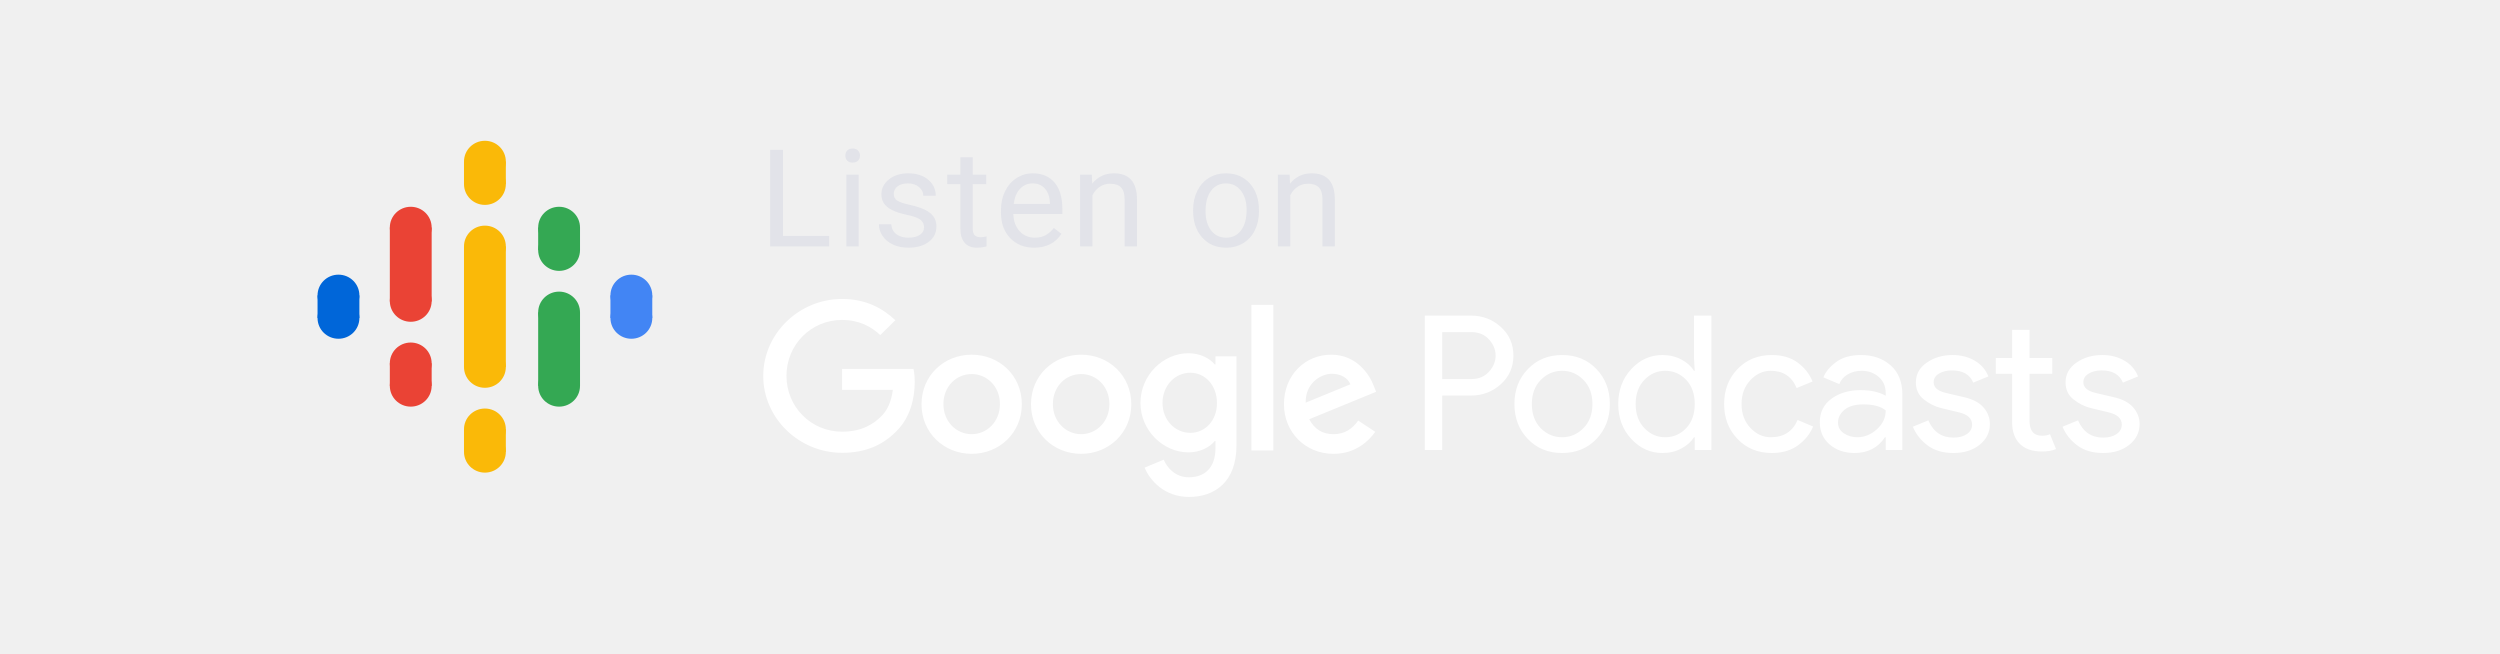
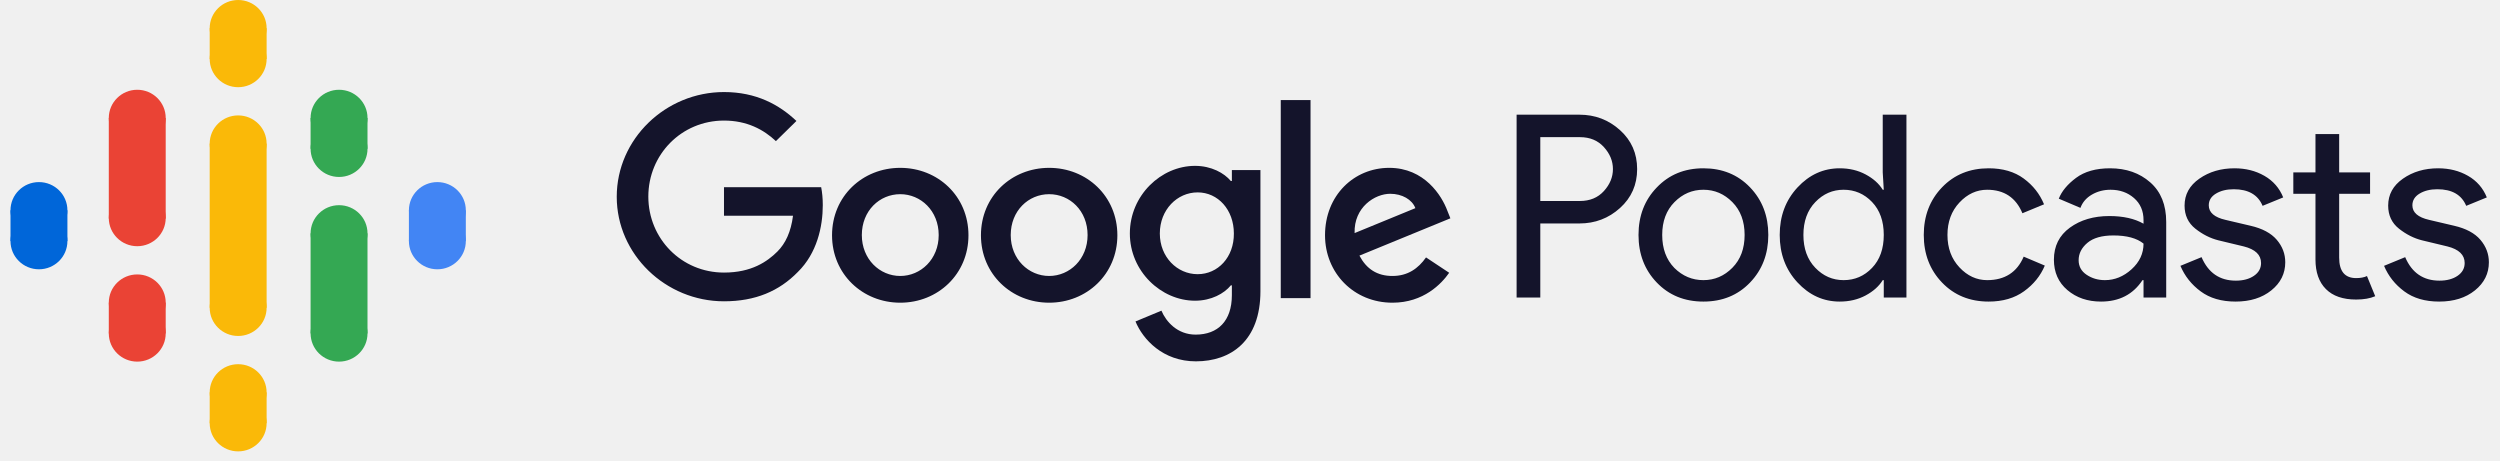
- <svg xmlns="http://www.w3.org/2000/svg" width="241" height="63" viewBox="0 0 241 63" fill="none">
-   <path d="M44.729 23.75V28.598V30.535V35.383H48.763V30.535V28.598V23.75H44.729Z" fill="#FAB908" />
-   <path d="M32.628 30.475C33.742 30.475 34.645 29.58 34.645 28.476C34.645 27.372 33.742 26.477 32.628 26.477C31.514 26.477 30.611 27.372 30.611 28.476C30.611 29.58 31.514 30.475 32.628 30.475Z" fill="#0066D9" />
-   <path d="M32.628 32.656C33.742 32.656 34.645 31.761 34.645 30.657C34.645 29.552 33.742 28.657 32.628 28.657C31.514 28.657 30.611 29.552 30.611 30.657C30.611 31.761 31.514 32.656 32.628 32.656Z" fill="#0066D9" />
-   <path d="M34.645 28.476H30.611V30.657H34.645V28.476Z" fill="#0066D9" />
-   <path d="M60.864 32.656C61.978 32.656 62.881 31.761 62.881 30.657C62.881 29.552 61.978 28.657 60.864 28.657C59.75 28.657 58.847 29.552 58.847 30.657C58.847 31.761 59.75 32.656 60.864 32.656Z" fill="#4285F4" />
-   <path d="M60.864 30.475C61.978 30.475 62.881 29.58 62.881 28.476C62.881 27.372 61.978 26.477 60.864 26.477C59.75 26.477 58.847 27.372 58.847 28.476C58.847 29.58 59.75 30.475 60.864 30.475Z" fill="#4285F4" />
-   <path d="M58.847 30.657H62.88V28.476H58.847V30.657Z" fill="#4285F4" />
-   <path d="M39.595 37.018C40.709 37.018 41.612 36.123 41.612 35.019C41.612 33.915 40.709 33.02 39.595 33.02C38.482 33.02 37.579 33.915 37.579 35.019C37.579 36.123 38.482 37.018 39.595 37.018Z" fill="#EA4335" />
-   <path d="M39.595 39.2C40.709 39.2 41.612 38.305 41.612 37.201C41.612 36.096 40.709 35.201 39.595 35.201C38.482 35.201 37.579 36.096 37.579 37.201C37.579 38.305 38.482 39.2 39.595 39.2Z" fill="#EA4335" />
-   <path d="M41.612 35.02H37.579V37.201H41.612V35.02Z" fill="#EA4335" />
-   <path d="M39.595 23.931C40.709 23.931 41.612 23.036 41.612 21.932C41.612 20.828 40.709 19.933 39.595 19.933C38.482 19.933 37.579 20.828 37.579 21.932C37.579 23.036 38.482 23.931 39.595 23.931Z" fill="#EA4335" />
-   <path d="M39.595 31.02C40.709 31.02 41.612 30.125 41.612 29.021C41.612 27.917 40.709 27.021 39.595 27.021C38.482 27.021 37.579 27.917 37.579 29.021C37.579 30.125 38.482 31.02 39.595 31.02Z" fill="#EA4335" />
-   <path d="M41.612 21.932H37.579V29.066H41.612V21.932Z" fill="#EA4335" />
-   <path d="M53.897 26.113C55.011 26.113 55.913 25.218 55.913 24.114C55.913 23.009 55.011 22.114 53.897 22.114C52.783 22.114 51.88 23.009 51.88 24.114C51.88 25.218 52.783 26.113 53.897 26.113Z" fill="#34A853" />
-   <path d="M53.897 23.931C55.011 23.931 55.913 23.036 55.913 21.932C55.913 20.828 55.011 19.933 53.897 19.933C52.783 19.933 51.88 20.828 51.88 21.932C51.88 23.036 52.783 23.931 53.897 23.931Z" fill="#34A853" />
-   <path d="M51.88 24.113H55.914V21.932H51.88V24.113Z" fill="#34A853" />
-   <path d="M46.746 19.752C47.86 19.752 48.763 18.857 48.763 17.752C48.763 16.648 47.86 15.753 46.746 15.753C45.632 15.753 44.729 16.648 44.729 17.752C44.729 18.857 45.632 19.752 46.746 19.752Z" fill="#FAB908" />
-   <path d="M46.746 17.57C47.86 17.57 48.763 16.675 48.763 15.571C48.763 14.466 47.86 13.571 46.746 13.571C45.632 13.571 44.729 14.466 44.729 15.571C44.729 16.675 45.632 17.57 46.746 17.57Z" fill="#FAB908" />
-   <path d="M44.729 17.752H48.763V15.571H44.729V17.752Z" fill="#FAB908" />
-   <path d="M46.746 45.561C47.86 45.561 48.763 44.666 48.763 43.562C48.763 42.458 47.86 41.562 46.746 41.562C45.632 41.562 44.729 42.458 44.729 43.562C44.729 44.666 45.632 45.561 46.746 45.561Z" fill="#FAB908" />
-   <path d="M46.746 43.381C47.86 43.381 48.763 42.485 48.763 41.381C48.763 40.277 47.86 39.382 46.746 39.382C45.632 39.382 44.729 40.277 44.729 41.381C44.729 42.485 45.632 43.381 46.746 43.381Z" fill="#FAB908" />
-   <path d="M44.729 43.562H48.763V41.38H44.729V43.562Z" fill="#FAB908" />
-   <path d="M53.897 39.2C55.011 39.2 55.913 38.305 55.913 37.201C55.913 36.096 55.011 35.201 53.897 35.201C52.783 35.201 51.88 36.096 51.88 37.201C51.88 38.305 52.783 39.2 53.897 39.2Z" fill="#34A853" />
-   <path d="M53.897 32.111C55.011 32.111 55.913 31.216 55.913 30.112C55.913 29.008 55.011 28.112 53.897 28.112C52.783 28.112 51.88 29.008 51.88 30.112C51.88 31.216 52.783 32.111 53.897 32.111Z" fill="#34A853" />
-   <path d="M51.88 37.2H55.914V30.111H51.88V37.2Z" fill="#34A853" />
-   <path d="M46.746 25.75C47.86 25.75 48.763 24.855 48.763 23.75C48.763 22.646 47.86 21.751 46.746 21.751C45.632 21.751 44.729 22.646 44.729 23.75C44.729 24.855 45.632 25.75 46.746 25.75Z" fill="#FAB908" />
-   <path d="M46.746 37.383C47.86 37.383 48.763 36.487 48.763 35.383C48.763 34.279 47.86 33.384 46.746 33.384C45.632 33.384 44.729 34.279 44.729 35.383C44.729 36.487 45.632 37.383 46.746 37.383Z" fill="#FAB908" />
-   <path fill-rule="evenodd" clip-rule="evenodd" d="M139.03 43.38H137.351V30.424H141.804C142.912 30.424 143.87 30.789 144.679 31.519C145.489 32.248 145.893 33.168 145.893 34.278C145.893 35.388 145.489 36.308 144.679 37.038C143.87 37.767 142.912 38.132 141.804 38.132H139.03V43.38ZM139.03 36.54H141.841C142.547 36.54 143.113 36.305 143.538 35.834C143.964 35.364 144.177 34.845 144.177 34.278C144.177 33.711 143.964 33.192 143.538 32.722C143.113 32.252 142.547 32.016 141.841 32.016H139.03V36.54ZM147.286 35.581C148.15 34.676 149.251 34.224 150.589 34.224C151.928 34.224 153.029 34.673 153.893 35.572C154.757 36.471 155.189 37.596 155.189 38.947C155.189 40.298 154.757 41.423 153.893 42.322C153.029 43.22 151.928 43.67 150.589 43.67C149.251 43.67 148.15 43.22 147.286 42.322C146.422 41.423 145.99 40.298 145.99 38.947C145.99 37.596 146.422 36.474 147.286 35.581ZM148.527 41.281C149.111 41.86 149.798 42.15 150.589 42.15C151.38 42.15 152.065 41.857 152.643 41.272C153.221 40.687 153.51 39.912 153.51 38.947C153.51 37.982 153.221 37.207 152.643 36.621C152.065 36.036 151.38 35.744 150.589 35.744C149.798 35.744 149.114 36.036 148.536 36.621C147.958 37.207 147.669 37.982 147.669 38.947C147.669 39.912 147.955 40.69 148.527 41.281ZM160.251 43.67C159.095 43.67 158.097 43.217 157.257 42.312C156.417 41.408 155.998 40.286 155.998 38.947C155.998 37.608 156.417 36.486 157.257 35.581C158.097 34.676 159.095 34.224 160.251 34.224C160.932 34.224 161.544 34.369 162.085 34.658C162.627 34.948 163.031 35.31 163.299 35.744H163.372L163.299 34.513V30.424H164.978V43.38H163.372V42.15H163.299C163.031 42.584 162.627 42.946 162.085 43.235C161.544 43.525 160.932 43.67 160.251 43.67ZM160.524 42.15C161.315 42.15 161.988 41.86 162.541 41.281C163.095 40.702 163.372 39.924 163.372 38.947C163.372 37.97 163.095 37.191 162.541 36.612C161.988 36.033 161.315 35.744 160.524 35.744C159.746 35.744 159.076 36.036 158.517 36.621C157.957 37.207 157.677 37.982 157.677 38.947C157.677 39.912 157.957 40.687 158.517 41.272C159.076 41.857 159.746 42.15 160.524 42.15ZM170.806 43.67C169.468 43.67 168.366 43.22 167.502 42.322C166.638 41.423 166.206 40.298 166.206 38.947C166.206 37.596 166.638 36.471 167.502 35.572C168.366 34.673 169.468 34.224 170.806 34.224C171.804 34.224 172.632 34.465 173.289 34.948C173.946 35.43 174.426 36.039 174.731 36.775L173.197 37.409C172.735 36.299 171.901 35.744 170.697 35.744C169.954 35.744 169.3 36.045 168.734 36.649C168.169 37.252 167.886 38.018 167.886 38.947C167.886 39.876 168.169 40.642 168.734 41.245C169.3 41.848 169.954 42.15 170.697 42.15C171.95 42.15 172.814 41.595 173.289 40.485L174.785 41.118C174.481 41.842 173.991 42.448 173.316 42.937C172.641 43.425 171.804 43.67 170.806 43.67ZM178.77 43.67C177.821 43.67 177.027 43.398 176.388 42.855C175.749 42.312 175.429 41.595 175.429 40.702C175.429 39.737 175.807 38.98 176.561 38.431C177.316 37.882 178.247 37.608 179.354 37.608C180.34 37.608 181.149 37.789 181.782 38.151V37.897C181.782 37.246 181.557 36.724 181.106 36.332C180.656 35.94 180.102 35.744 179.445 35.744C178.958 35.744 178.517 35.858 178.122 36.088C177.726 36.317 177.456 36.63 177.31 37.029L175.776 36.377C175.983 35.846 176.391 35.355 176.999 34.902C177.608 34.45 178.411 34.224 179.409 34.224C180.553 34.224 181.502 34.556 182.256 35.219C183.011 35.883 183.388 36.818 183.388 38.024V43.38H181.782V42.15H181.709C181.039 43.163 180.06 43.67 178.77 43.67ZM179.044 42.15C179.737 42.15 180.367 41.893 180.933 41.38C181.499 40.868 181.782 40.262 181.782 39.562C181.307 39.176 180.595 38.983 179.646 38.983C178.831 38.983 178.216 39.158 177.802 39.508C177.389 39.858 177.182 40.268 177.182 40.738C177.182 41.172 177.37 41.516 177.748 41.77C178.125 42.023 178.557 42.15 179.044 42.15ZM188.303 43.67C187.305 43.67 186.481 43.428 185.83 42.946C185.179 42.463 184.701 41.86 184.397 41.136L185.894 40.521C186.368 41.631 187.178 42.186 188.321 42.186C188.845 42.186 189.274 42.071 189.608 41.842C189.943 41.613 190.11 41.311 190.11 40.937C190.11 40.358 189.703 39.966 188.887 39.761L187.08 39.327C186.508 39.182 185.967 38.907 185.456 38.503C184.945 38.099 184.689 37.553 184.689 36.866C184.689 36.082 185.039 35.445 185.739 34.957C186.438 34.468 187.269 34.224 188.23 34.224C189.021 34.224 189.727 34.402 190.348 34.758C190.968 35.114 191.412 35.623 191.68 36.287L190.22 36.884C189.891 36.1 189.21 35.708 188.175 35.708C187.677 35.708 187.257 35.81 186.916 36.015C186.575 36.22 186.405 36.498 186.405 36.848C186.405 37.354 186.8 37.698 187.591 37.879L189.362 38.295C190.202 38.488 190.822 38.82 191.224 39.291C191.625 39.761 191.826 40.292 191.826 40.883C191.826 41.679 191.498 42.343 190.84 42.873C190.183 43.404 189.338 43.67 188.303 43.67ZM196.851 43.525C195.914 43.525 195.199 43.278 194.706 42.783C194.213 42.288 193.967 41.589 193.967 40.684V36.033H192.397V34.513H193.967V31.799H195.646V34.513H197.837V36.033H195.646V40.557C195.646 41.522 196.048 42.005 196.851 42.005C197.155 42.005 197.411 41.957 197.618 41.86L198.202 43.29C197.837 43.446 197.386 43.525 196.851 43.525ZM202.734 43.67C201.736 43.67 200.911 43.428 200.26 42.946C199.609 42.463 199.132 41.86 198.827 41.136L200.324 40.521C200.799 41.631 201.608 42.186 202.752 42.186C203.275 42.186 203.704 42.071 204.039 41.842C204.373 41.613 204.541 41.311 204.541 40.937C204.541 40.358 204.133 39.966 203.318 39.761L201.511 39.327C200.939 39.182 200.397 38.907 199.886 38.503C199.375 38.099 199.12 37.553 199.12 36.866C199.12 36.082 199.469 35.445 200.169 34.957C200.869 34.468 201.699 34.224 202.661 34.224C203.452 34.224 204.157 34.402 204.778 34.758C205.399 35.114 205.843 35.623 206.111 36.287L204.65 36.884C204.322 36.1 203.64 35.708 202.606 35.708C202.107 35.708 201.687 35.81 201.346 36.015C201.006 36.22 200.835 36.498 200.835 36.848C200.835 37.354 201.231 37.698 202.022 37.879L203.792 38.295C204.632 38.488 205.253 38.82 205.654 39.291C206.056 39.761 206.257 40.292 206.257 40.883C206.257 41.679 205.928 42.343 205.271 42.873C204.614 43.404 203.768 43.67 202.734 43.67Z" fill="white" />
-   <path d="M73.577 36.242C73.577 32.142 77.042 28.82 81.177 28.82C83.459 28.82 85.085 29.711 86.311 30.87L84.857 32.298C83.987 31.478 82.803 30.842 81.177 30.842C78.168 30.842 75.816 33.245 75.816 36.228C75.816 39.211 78.168 41.614 81.177 41.614C83.131 41.614 84.243 40.837 84.957 40.13C85.541 39.55 85.926 38.716 86.069 37.585H81.177V35.564H88.065C88.137 35.931 88.179 36.355 88.179 36.836C88.179 38.363 87.766 40.243 86.411 41.572C85.085 42.929 83.402 43.65 81.177 43.65C77.042 43.65 73.577 40.328 73.577 36.242ZM93.67 34.192C96.336 34.192 98.504 36.2 98.504 38.971C98.504 41.727 96.336 43.749 93.67 43.749C91.003 43.749 88.835 41.727 88.835 38.971C88.835 36.2 91.003 34.192 93.67 34.192ZM93.67 41.855C95.124 41.855 96.393 40.667 96.393 38.956C96.393 37.232 95.124 36.058 93.67 36.058C92.201 36.058 90.946 37.232 90.946 38.956C90.946 40.667 92.215 41.855 93.67 41.855ZM104.222 34.192C106.889 34.192 109.057 36.2 109.057 38.971C109.057 41.727 106.889 43.749 104.222 43.749C101.556 43.749 99.388 41.727 99.388 38.971C99.388 36.2 101.556 34.192 104.222 34.192ZM104.222 41.855C105.677 41.855 106.946 40.667 106.946 38.956C106.946 37.232 105.691 36.058 104.222 36.058C102.754 36.058 101.499 37.232 101.499 38.956C101.499 40.667 102.768 41.855 104.222 41.855ZM117.171 34.348H119.196V42.929C119.196 46.463 117.1 47.905 114.618 47.905C112.28 47.905 110.868 46.35 110.34 45.078L112.18 44.314C112.508 45.092 113.306 46.011 114.604 46.011C116.187 46.011 117.171 45.035 117.171 43.212V42.519H117.1C116.629 43.099 115.716 43.608 114.561 43.608C112.151 43.608 109.941 41.515 109.941 38.843C109.941 36.143 112.151 34.051 114.561 34.051C115.716 34.051 116.629 34.56 117.1 35.125H117.171V34.348ZM114.747 41.727C116.187 41.727 117.328 40.526 117.313 38.843C117.313 37.161 116.187 35.931 114.747 35.931C113.292 35.931 112.066 37.161 112.066 38.843C112.066 40.512 113.292 41.727 114.747 41.727ZM120.636 43.424V29.386H122.747V43.424H120.636ZM128.551 41.855C129.634 41.855 130.376 41.331 130.932 40.54L132.572 41.628C132.03 42.406 130.761 43.749 128.551 43.749C125.813 43.749 123.773 41.643 123.773 38.971C123.773 36.129 125.841 34.192 128.323 34.192C130.818 34.192 132.045 36.157 132.444 37.232L132.658 37.769L126.212 40.413C126.711 41.36 127.467 41.855 128.551 41.855ZM128.394 36.03C127.31 36.03 125.813 36.977 125.87 38.815L130.176 37.048C129.948 36.44 129.235 36.03 128.394 36.03Z" fill="white" />
-   <path fill-rule="evenodd" clip-rule="evenodd" d="M75.481 22.747H79.929V23.75H74.237V14.446H75.481V22.747ZM82.779 23.75H81.587V16.836H82.779V23.75ZM81.49 15.002C81.49 14.81 81.549 14.649 81.667 14.517C81.786 14.384 81.961 14.318 82.193 14.318C82.425 14.318 82.601 14.384 82.721 14.517C82.842 14.649 82.902 14.81 82.902 15.002C82.902 15.194 82.842 15.354 82.721 15.481C82.601 15.609 82.425 15.673 82.193 15.673C81.961 15.673 81.786 15.609 81.667 15.481C81.549 15.354 81.49 15.194 81.49 15.002ZM89.078 21.916C89.078 21.597 88.957 21.349 88.714 21.172C88.471 20.995 88.048 20.843 87.444 20.715C86.84 20.587 86.361 20.434 86.007 20.255C85.652 20.076 85.39 19.863 85.22 19.616C85.051 19.369 84.966 19.075 84.966 18.734C84.966 18.167 85.207 17.688 85.691 17.296C86.174 16.904 86.792 16.708 87.544 16.708C88.335 16.708 88.976 16.911 89.468 17.315C89.96 17.72 90.206 18.238 90.206 18.868H89.007C89.007 18.544 88.869 18.265 88.592 18.031C88.314 17.797 87.965 17.68 87.544 17.68C87.11 17.68 86.771 17.773 86.526 17.961C86.281 18.148 86.158 18.393 86.158 18.695C86.158 18.981 86.272 19.196 86.5 19.341C86.728 19.486 87.139 19.624 87.734 19.756C88.329 19.888 88.812 20.046 89.181 20.229C89.551 20.412 89.825 20.633 90.003 20.89C90.181 21.148 90.271 21.462 90.271 21.833C90.271 22.451 90.022 22.946 89.523 23.319C89.025 23.692 88.378 23.878 87.583 23.878C87.024 23.878 86.53 23.78 86.1 23.584C85.671 23.388 85.334 23.114 85.091 22.763C84.849 22.411 84.727 22.031 84.727 21.622H85.92C85.941 22.018 86.101 22.332 86.4 22.565C86.699 22.797 87.093 22.913 87.583 22.913C88.034 22.913 88.396 22.822 88.669 22.641C88.942 22.46 89.078 22.219 89.078 21.916ZM93.772 15.162V16.836H95.074V17.75H93.772V22.038C93.772 22.314 93.83 22.522 93.946 22.661C94.062 22.799 94.26 22.868 94.539 22.868C94.677 22.868 94.866 22.843 95.106 22.792V23.75C94.793 23.835 94.488 23.878 94.191 23.878C93.658 23.878 93.256 23.718 92.986 23.399C92.715 23.079 92.58 22.625 92.58 22.038V17.75H91.31V16.836H92.58V15.162H93.772ZM99.691 23.878C98.745 23.878 97.976 23.57 97.383 22.954C96.79 22.339 96.493 21.516 96.493 20.485V20.267C96.493 19.582 96.626 18.969 96.89 18.43C97.154 17.892 97.524 17.47 97.999 17.165C98.474 16.86 98.988 16.708 99.542 16.708C100.449 16.708 101.154 17.004 101.657 17.596C102.159 18.189 102.411 19.036 102.411 20.14V20.632H97.686C97.703 21.313 97.904 21.864 98.289 22.284C98.673 22.703 99.162 22.913 99.755 22.913C100.176 22.913 100.533 22.828 100.825 22.657C101.117 22.487 101.373 22.261 101.592 21.98L102.321 22.542C101.736 23.433 100.86 23.878 99.691 23.878ZM99.542 17.68C99.061 17.68 98.657 17.853 98.331 18.2C98.004 18.547 97.802 19.034 97.725 19.66H101.218V19.571C101.184 18.97 101.021 18.505 100.728 18.175C100.436 17.845 100.041 17.68 99.542 17.68ZM105.248 16.836L105.287 17.705C105.82 17.041 106.516 16.708 107.375 16.708C108.849 16.708 109.593 17.532 109.606 19.181V23.75H108.413V19.175C108.409 18.676 108.294 18.308 108.068 18.069C107.843 17.831 107.491 17.712 107.014 17.712C106.628 17.712 106.288 17.814 105.996 18.018C105.704 18.223 105.476 18.491 105.313 18.823V23.75H104.12V16.836H105.248ZM115.016 20.229C115.016 19.552 115.151 18.943 115.419 18.402C115.688 17.861 116.062 17.443 116.541 17.149C117.02 16.855 117.567 16.708 118.181 16.708C119.131 16.708 119.899 17.034 120.486 17.686C121.072 18.338 121.365 19.205 121.365 20.287V20.37C121.365 21.043 121.236 21.647 120.976 22.181C120.716 22.716 120.344 23.132 119.86 23.431C119.377 23.729 118.822 23.878 118.194 23.878C117.249 23.878 116.483 23.552 115.896 22.9C115.31 22.248 115.016 21.386 115.016 20.312V20.229ZM116.215 20.37C116.215 21.137 116.395 21.752 116.753 22.216C117.112 22.681 117.593 22.913 118.194 22.913C118.8 22.913 119.281 22.678 119.638 22.207C119.995 21.736 120.173 21.077 120.173 20.229C120.173 19.471 119.991 18.856 119.628 18.386C119.265 17.915 118.783 17.68 118.181 17.68C117.593 17.68 117.118 17.912 116.757 18.376C116.396 18.84 116.215 19.505 116.215 20.37ZM124.319 16.836L124.358 17.705C124.891 17.041 125.587 16.708 126.446 16.708C127.92 16.708 128.663 17.532 128.676 19.181V23.75H127.484V19.175C127.48 18.676 127.365 18.308 127.139 18.069C126.913 17.831 126.562 17.712 126.085 17.712C125.698 17.712 125.359 17.814 125.067 18.018C124.774 18.223 124.547 18.491 124.383 18.823V23.75H123.191V16.836H124.319Z" fill="#E2E3E9" />
+ <svg xmlns="http://www.w3.org/2000/svg" width="201" height="37" viewBox="0 0 201 37" fill="none">
+   <path d="M16.859 11.548V17.047V19.245V24.744H21.436V19.245V17.047V11.548H16.859Z" fill="#FAB908" />
+   <path d="M3.132 19.176C4.395 19.176 5.42 18.161 5.42 16.908C5.42 15.655 4.395 14.64 3.132 14.64C1.868 14.64 0.844 15.655 0.844 16.908C0.844 18.161 1.868 19.176 3.132 19.176Z" fill="#0066D9" />
+   <path d="M3.132 21.651C4.395 21.651 5.42 20.636 5.42 19.383C5.42 18.13 4.395 17.115 3.132 17.115C1.868 17.115 0.844 18.13 0.844 19.383C0.844 20.636 1.868 21.651 3.132 21.651Z" fill="#0066D9" />
+   <path d="M5.42 16.909H0.844V19.383H5.42V16.909Z" fill="#0066D9" />
+   <path d="M35.164 21.651C36.427 21.651 37.452 20.636 37.452 19.383C37.452 18.13 36.427 17.115 35.164 17.115C33.9 17.115 32.876 18.13 32.876 19.383C32.876 20.636 33.9 21.651 35.164 21.651Z" fill="#4285F4" />
+   <path d="M35.164 19.176C36.427 19.176 37.452 18.161 37.452 16.908C37.452 15.655 36.427 14.64 35.164 14.64C33.9 14.64 32.876 15.655 32.876 16.908C32.876 18.161 33.9 19.176 35.164 19.176Z" fill="#4285F4" />
+   <path d="M32.876 19.383H37.452V16.909H32.876V19.383Z" fill="#4285F4" />
+   <path d="M11.035 26.6C12.299 26.6 13.323 25.584 13.323 24.332C13.323 23.079 12.299 22.064 11.035 22.064C9.772 22.064 8.747 23.079 8.747 24.332C8.747 25.584 9.772 26.6 11.035 26.6Z" fill="#EA4335" />
+   <path d="M11.035 29.075C12.299 29.075 13.323 28.059 13.323 26.806C13.323 25.554 12.299 24.538 11.035 24.538C9.772 24.538 8.747 25.554 8.747 26.806C8.747 28.059 9.772 29.075 11.035 29.075Z" fill="#EA4335" />
+   <path d="M13.323 24.332H8.747V26.807H13.323V24.332Z" fill="#EA4335" />
+   <path d="M11.035 11.753C12.299 11.753 13.323 10.738 13.323 9.485C13.323 8.233 12.299 7.217 11.035 7.217C9.772 7.217 8.747 8.233 8.747 9.485C8.747 10.738 9.772 11.753 11.035 11.753Z" fill="#EA4335" />
+   <path d="M11.035 19.795C12.299 19.795 13.323 18.779 13.323 17.527C13.323 16.274 12.299 15.258 11.035 15.258C9.772 15.258 8.747 16.274 8.747 17.527C8.747 18.779 9.772 19.795 11.035 19.795Z" fill="#EA4335" />
+   <path d="M13.323 9.485H8.747V17.578H13.323V9.485Z" fill="#EA4335" />
+   <path d="M27.26 14.228C28.523 14.228 29.548 13.213 29.548 11.96C29.548 10.707 28.523 9.692 27.26 9.692C25.996 9.692 24.972 10.707 24.972 11.96C24.972 13.213 25.996 14.228 27.26 14.228Z" fill="#34A853" />
+   <path d="M27.26 11.753C28.523 11.753 29.548 10.738 29.548 9.485C29.548 8.233 28.523 7.217 27.26 7.217C25.996 7.217 24.972 8.233 24.972 9.485C24.972 10.738 25.996 11.753 27.26 11.753Z" fill="#34A853" />
+   <path d="M24.971 11.96H29.547V9.485H24.971V11.96Z" fill="#34A853" />
+   <path d="M19.147 7.011C20.411 7.011 21.436 5.995 21.436 4.743C21.436 3.49 20.411 2.475 19.147 2.475C17.884 2.475 16.859 3.49 16.859 4.743C16.859 5.995 17.884 7.011 19.147 7.011Z" fill="#FAB908" />
+   <path d="M19.147 4.536C20.411 4.536 21.436 3.521 21.436 2.268C21.436 1.016 20.411 0 19.147 0C17.884 0 16.859 1.016 16.859 2.268C16.859 3.521 17.884 4.536 19.147 4.536Z" fill="#FAB908" />
+   <path d="M16.86 4.743L21.436 4.743V2.268L16.86 2.268V4.743Z" fill="#FAB908" />
+   <path d="M19.147 36.291C20.411 36.291 21.436 35.276 21.436 34.023C21.436 32.77 20.411 31.755 19.147 31.755C17.884 31.755 16.859 32.77 16.859 34.023C16.859 35.276 17.884 36.291 19.147 36.291Z" fill="#FAB908" />
+   <path d="M19.147 33.817C20.411 33.817 21.436 32.801 21.436 31.549C21.436 30.296 20.411 29.281 19.147 29.281C17.884 29.281 16.859 30.296 16.859 31.549C16.859 32.801 17.884 33.817 19.147 33.817Z" fill="#FAB908" />
+   <path d="M16.86 34.023H21.436V31.549H16.86V34.023Z" fill="#FAB908" />
+   <path d="M27.26 29.075C28.523 29.075 29.548 28.059 29.548 26.806C29.548 25.554 28.523 24.538 27.26 24.538C25.996 24.538 24.972 25.554 24.972 26.806C24.972 28.059 25.996 29.075 27.26 29.075Z" fill="#34A853" />
+   <path d="M27.26 21.032C28.523 21.032 29.548 20.017 29.548 18.764C29.548 17.512 28.523 16.496 27.26 16.496C25.996 16.496 24.972 17.512 24.972 18.764C24.972 20.017 25.996 21.032 27.26 21.032Z" fill="#34A853" />
+   <path d="M24.971 26.806H29.547V18.764H24.971V26.806Z" fill="#34A853" />
+   <path d="M19.147 13.816C20.411 13.816 21.436 12.8 21.436 11.547C21.436 10.295 20.411 9.279 19.147 9.279C17.884 9.279 16.859 10.295 16.859 11.547C16.859 12.8 17.884 13.816 19.147 13.816Z" fill="#FAB908" />
+   <path d="M19.147 27.012C20.411 27.012 21.436 25.997 21.436 24.744C21.436 23.492 20.411 22.476 19.147 22.476C17.884 22.476 16.859 23.492 16.859 24.744C16.859 25.997 17.884 27.012 19.147 27.012Z" fill="#FAB908" />
+   <path fill-rule="evenodd" clip-rule="evenodd" d="M123.84 23.919H121.935V9.221H126.988C128.244 9.221 129.331 9.635 130.249 10.463C131.167 11.29 131.626 12.334 131.626 13.593C131.626 14.852 131.167 15.896 130.249 16.724C129.331 17.552 128.244 17.966 126.988 17.966H123.84V23.919ZM123.84 16.159H127.029C127.83 16.159 128.472 15.892 128.955 15.359C129.438 14.825 129.68 14.236 129.68 13.593C129.68 12.95 129.438 12.361 128.955 11.828C128.472 11.294 127.83 11.027 127.029 11.027H123.84V16.159ZM133.206 15.071C134.186 14.045 135.435 13.531 136.954 13.531C138.473 13.531 139.722 14.041 140.702 15.061C141.682 16.081 142.172 17.357 142.172 18.889C142.172 20.422 141.682 21.698 140.702 22.718C139.722 23.738 138.473 24.247 136.954 24.247C135.435 24.247 134.186 23.738 133.206 22.718C132.226 21.698 131.736 20.422 131.736 18.889C131.736 17.357 132.226 16.084 133.206 15.071ZM134.614 21.538C135.277 22.195 136.057 22.523 136.954 22.523C137.851 22.523 138.628 22.191 139.284 21.527C139.939 20.864 140.267 19.984 140.267 18.889C140.267 17.795 139.939 16.915 139.284 16.252C138.628 15.588 137.851 15.256 136.954 15.256C136.057 15.256 135.28 15.588 134.624 16.252C133.969 16.915 133.641 17.795 133.641 18.889C133.641 19.984 133.965 20.867 134.614 21.538ZM147.914 24.247C146.603 24.247 145.471 23.734 144.518 22.708C143.566 21.681 143.089 20.409 143.089 18.889C143.089 17.37 143.566 16.098 144.518 15.071C145.471 14.045 146.603 13.531 147.914 13.531C148.687 13.531 149.381 13.696 149.995 14.024C150.61 14.353 151.069 14.763 151.372 15.256H151.455L151.372 13.86V9.221H153.278V23.919H151.455V22.523H151.372C151.069 23.016 150.61 23.426 149.995 23.755C149.381 24.083 148.687 24.247 147.914 24.247ZM148.225 22.523C149.122 22.523 149.885 22.195 150.513 21.538C151.141 20.881 151.455 19.998 151.455 18.889C151.455 17.781 151.141 16.898 150.513 16.241C149.885 15.584 149.122 15.256 148.225 15.256C147.341 15.256 146.582 15.588 145.947 16.252C145.312 16.915 144.994 17.795 144.994 18.889C144.994 19.984 145.312 20.864 145.947 21.527C146.582 22.191 147.341 22.523 148.225 22.523ZM159.889 24.247C158.371 24.247 157.121 23.738 156.141 22.718C155.161 21.698 154.671 20.422 154.671 18.889C154.671 17.357 155.161 16.081 156.141 15.061C157.121 14.041 158.371 13.531 159.889 13.531C161.021 13.531 161.96 13.805 162.705 14.353C163.451 14.9 163.996 15.591 164.341 16.426L162.602 17.145C162.077 15.885 161.132 15.256 159.765 15.256C158.923 15.256 158.181 15.598 157.539 16.282C156.897 16.967 156.576 17.836 156.576 18.889C156.576 19.943 156.897 20.812 157.539 21.497C158.181 22.181 158.923 22.523 159.765 22.523C161.187 22.523 162.167 21.893 162.705 20.634L164.403 21.353C164.058 22.174 163.503 22.862 162.736 23.416C161.97 23.97 161.021 24.247 159.889 24.247ZM168.923 24.247C167.847 24.247 166.946 23.939 166.221 23.324C165.496 22.708 165.134 21.893 165.134 20.881C165.134 19.786 165.562 18.927 166.418 18.304C167.274 17.682 168.33 17.37 169.586 17.37C170.704 17.37 171.622 17.576 172.34 17.986V17.699C172.34 16.96 172.085 16.368 171.574 15.923C171.063 15.478 170.435 15.256 169.69 15.256C169.137 15.256 168.637 15.386 168.188 15.646C167.74 15.906 167.433 16.262 167.267 16.713L165.527 15.974C165.762 15.372 166.225 14.815 166.915 14.301C167.605 13.788 168.516 13.531 169.648 13.531C170.946 13.531 172.023 13.908 172.879 14.661C173.735 15.413 174.163 16.474 174.163 17.843V23.919H172.34V22.523H172.257C171.498 23.673 170.387 24.247 168.923 24.247ZM169.234 22.523C170.021 22.523 170.735 22.232 171.377 21.651C172.019 21.069 172.34 20.381 172.34 19.587C171.802 19.149 170.994 18.93 169.917 18.93C168.992 18.93 168.295 19.129 167.826 19.526C167.357 19.923 167.122 20.388 167.122 20.922C167.122 21.414 167.336 21.805 167.764 22.092C168.192 22.379 168.682 22.523 169.234 22.523ZM179.739 24.247C178.607 24.247 177.671 23.974 176.933 23.426C176.194 22.879 175.652 22.195 175.307 21.373L177.005 20.675C177.544 21.934 178.462 22.564 179.759 22.564C180.353 22.564 180.84 22.434 181.219 22.174C181.599 21.914 181.789 21.572 181.789 21.148C181.789 20.491 181.326 20.046 180.401 19.813L178.351 19.32C177.702 19.156 177.088 18.845 176.508 18.387C175.929 17.928 175.639 17.309 175.639 16.529C175.639 15.639 176.035 14.917 176.829 14.363C177.623 13.809 178.565 13.531 179.656 13.531C180.553 13.531 181.354 13.733 182.058 14.137C182.762 14.541 183.266 15.119 183.57 15.872L181.913 16.549C181.54 15.66 180.767 15.215 179.594 15.215C179.028 15.215 178.551 15.331 178.165 15.564C177.778 15.796 177.585 16.111 177.585 16.508C177.585 17.083 178.034 17.473 178.931 17.678L180.94 18.15C181.892 18.369 182.596 18.746 183.052 19.279C183.508 19.813 183.735 20.415 183.735 21.086C183.735 21.989 183.363 22.742 182.617 23.344C181.872 23.946 180.912 24.247 179.739 24.247ZM189.436 24.083C188.373 24.083 187.562 23.803 187.003 23.241C186.443 22.68 186.164 21.887 186.164 20.86V15.584H184.383V13.86H186.164V10.781H188.069V13.86H190.554V15.584H188.069V20.716C188.069 21.811 188.525 22.359 189.436 22.359C189.781 22.359 190.071 22.304 190.305 22.195L190.968 23.816C190.554 23.994 190.043 24.083 189.436 24.083ZM196.109 24.247C194.977 24.247 194.042 23.974 193.304 23.426C192.565 22.879 192.023 22.195 191.678 21.373L193.376 20.675C193.914 21.934 194.832 22.564 196.13 22.564C196.724 22.564 197.21 22.434 197.59 22.174C197.97 21.914 198.159 21.572 198.159 21.148C198.159 20.491 197.697 20.046 196.772 19.813L194.722 19.32C194.073 19.156 193.459 18.845 192.879 18.387C192.299 17.928 192.009 17.309 192.009 16.529C192.009 15.639 192.406 14.917 193.2 14.363C193.994 13.809 194.936 13.531 196.027 13.531C196.924 13.531 197.725 13.733 198.429 14.137C199.133 14.541 199.637 15.119 199.94 15.872L198.284 16.549C197.911 15.66 197.138 15.215 195.964 15.215C195.398 15.215 194.922 15.331 194.536 15.564C194.149 15.796 193.956 16.111 193.956 16.508C193.956 17.083 194.404 17.473 195.302 17.678L197.31 18.15C198.263 18.369 198.967 18.746 199.423 19.279C199.878 19.813 200.106 20.415 200.106 21.086C200.106 21.989 199.733 22.742 198.988 23.344C198.242 23.946 197.283 24.247 196.109 24.247Z" fill="#14142B" />
+   <path d="M49.586 15.821C49.586 11.17 53.517 7.401 58.209 7.401C60.797 7.401 62.642 8.411 64.033 9.726L62.383 11.346C61.396 10.416 60.053 9.694 58.209 9.694C54.795 9.694 52.126 12.421 52.126 15.805C52.126 19.189 54.795 21.915 58.209 21.915C60.425 21.915 61.687 21.033 62.496 20.231C63.159 19.574 63.596 18.628 63.758 17.344H58.209V15.051H66.023C66.103 15.468 66.152 15.949 66.152 16.494C66.152 18.227 65.683 20.36 64.146 21.867C62.642 23.407 60.733 24.225 58.209 24.225C53.517 24.225 49.586 20.456 49.586 15.821ZM72.38 13.495C75.406 13.495 77.865 15.773 77.865 18.916C77.865 22.044 75.406 24.337 72.38 24.337C69.355 24.337 66.896 22.044 66.896 18.916C66.896 15.773 69.355 13.495 72.38 13.495ZM72.38 22.188C74.031 22.188 75.471 20.841 75.471 18.9C75.471 16.944 74.031 15.612 72.38 15.612C70.714 15.612 69.291 16.944 69.291 18.9C69.291 20.841 70.73 22.188 72.38 22.188ZM84.352 13.495C87.377 13.495 89.837 15.773 89.837 18.916C89.837 22.044 87.377 24.337 84.352 24.337C81.327 24.337 78.868 22.044 78.868 18.916C78.868 15.773 81.327 13.495 84.352 13.495ZM84.352 22.188C86.002 22.188 87.442 20.841 87.442 18.9C87.442 16.944 86.019 15.612 84.352 15.612C82.686 15.612 81.262 16.944 81.262 18.9C81.262 20.841 82.702 22.188 84.352 22.188ZM99.042 13.672H101.339V23.407C101.339 27.416 98.961 29.052 96.146 29.052C93.493 29.052 91.891 27.288 91.293 25.845L93.379 24.978C93.751 25.86 94.657 26.903 96.13 26.903C97.925 26.903 99.042 25.796 99.042 23.727V22.942H98.961C98.427 23.599 97.391 24.177 96.081 24.177C93.347 24.177 90.84 21.803 90.84 18.772C90.84 15.709 93.347 13.335 96.081 13.335C97.391 13.335 98.427 13.912 98.961 14.554H99.042V13.672ZM96.291 22.044C97.925 22.044 99.22 20.68 99.203 18.772C99.203 16.863 97.925 15.468 96.291 15.468C94.641 15.468 93.25 16.863 93.25 18.772C93.25 20.664 94.641 22.044 96.291 22.044ZM102.973 23.968V8.043H105.367V23.968H102.973ZM111.952 22.188C113.181 22.188 114.022 21.594 114.653 20.696L116.514 21.931C115.899 22.813 114.459 24.337 111.952 24.337C108.845 24.337 106.532 21.947 106.532 18.916C106.532 15.693 108.878 13.495 111.693 13.495C114.524 13.495 115.915 15.725 116.368 16.944L116.611 17.553L109.298 20.552C109.865 21.627 110.722 22.188 111.952 22.188ZM111.774 15.58C110.544 15.58 108.845 16.655 108.91 18.74L113.796 16.735C113.537 16.045 112.728 15.58 111.774 15.58Z" fill="#14142B" />
</svg>
